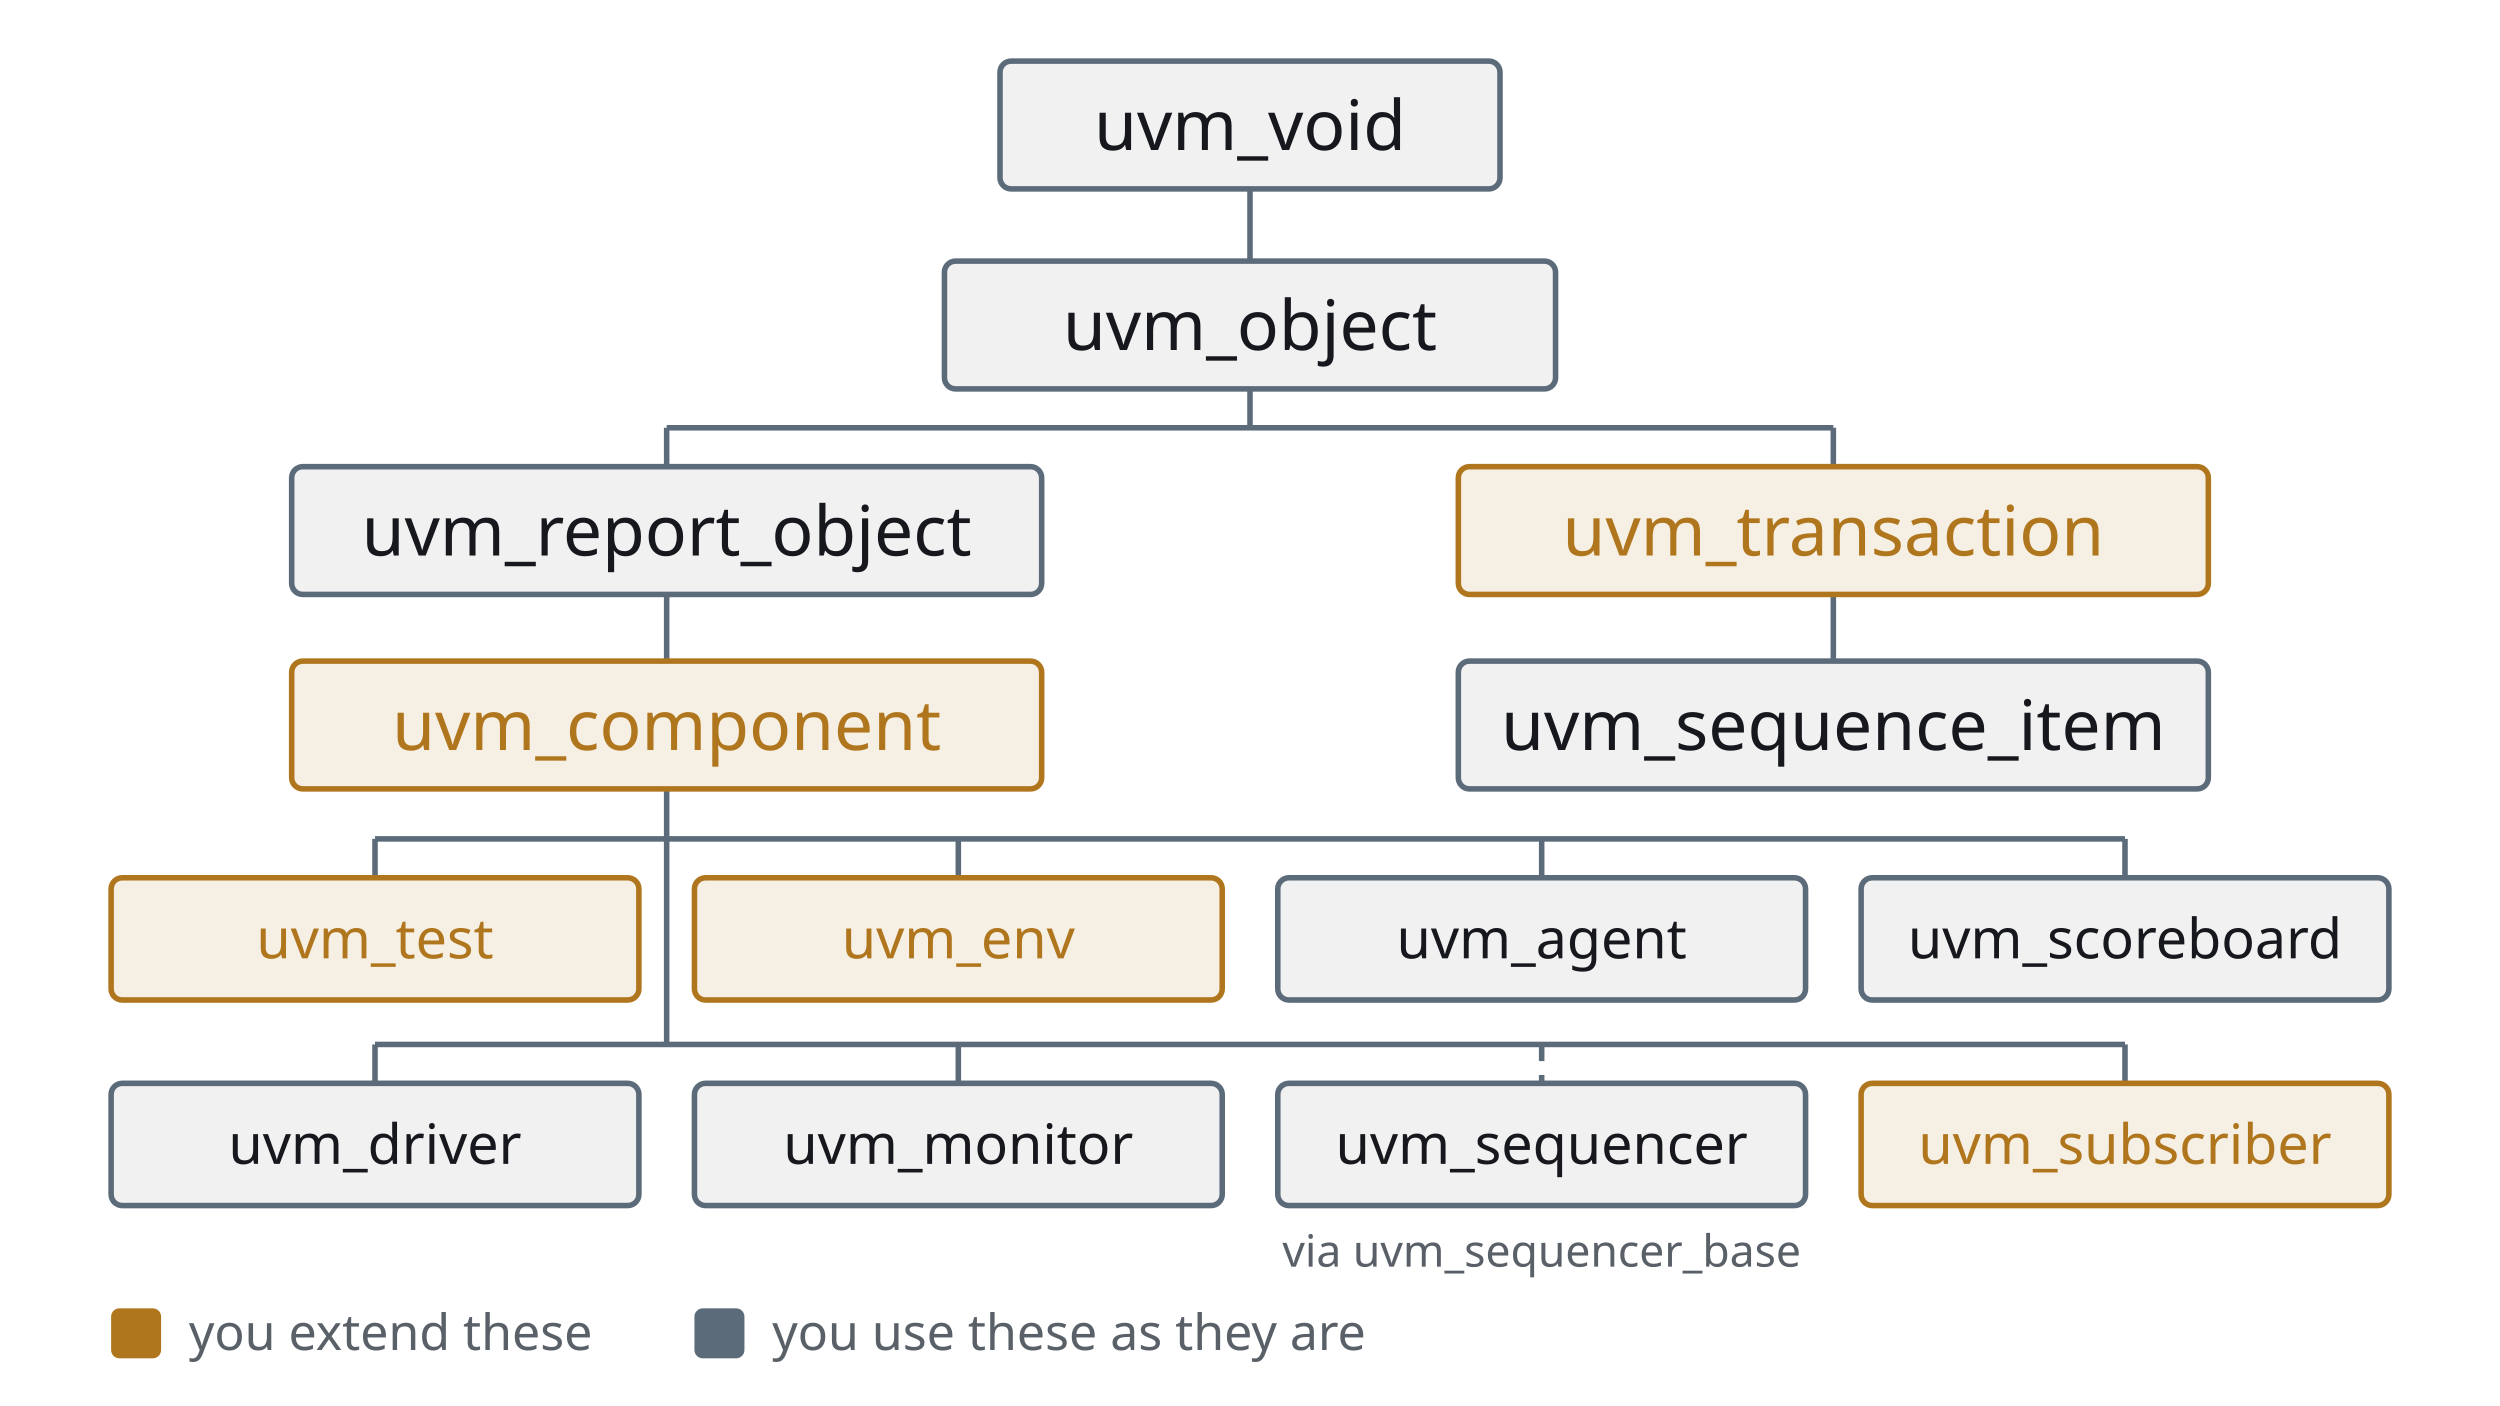
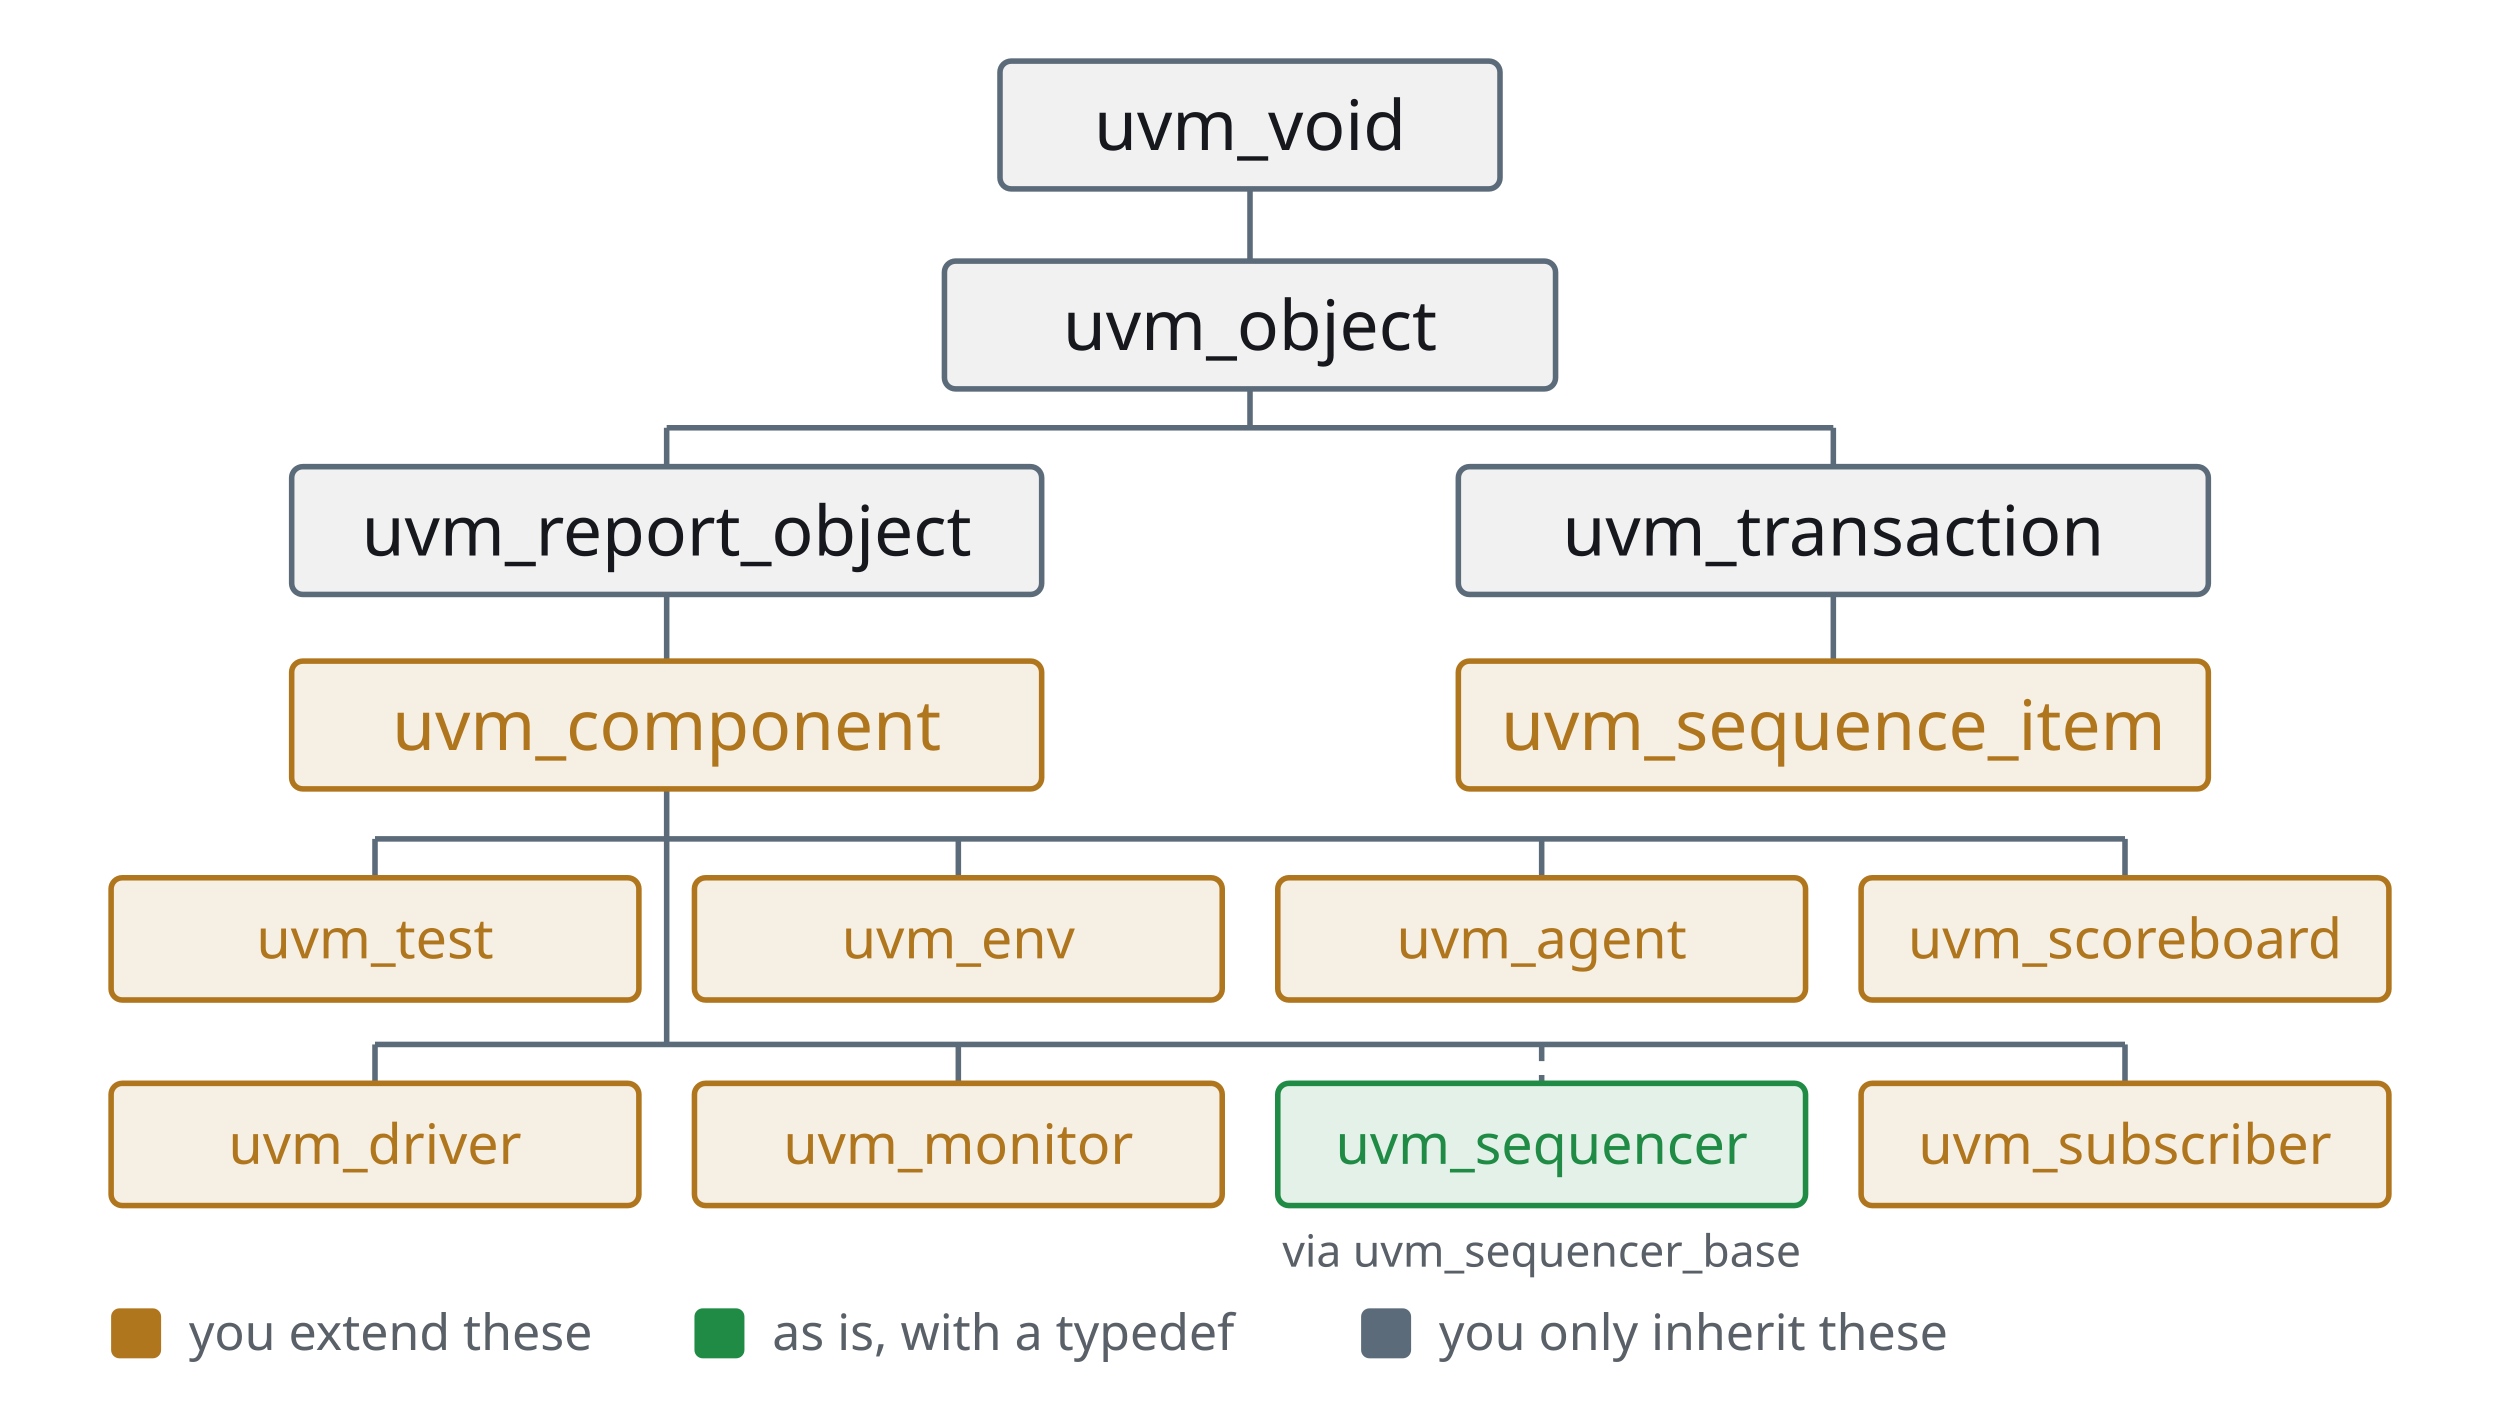
<svg xmlns="http://www.w3.org/2000/svg" viewBox="0 0 900 506" font-family="IBM Plex Sans, system-ui, sans-serif">
  <g fill="none" stroke="#5b6b7a" stroke-width="2">
    <path d="M450,68 V94" />
    <path d="M450,140 V154 M240,154 H660 M240,154 V168 M660,154 V168" />
    <path d="M240,214 V238" />
    <path d="M660,214 V238" />
    <path d="M240,284 V376" />
    <path d="M135,302 H765" />
    <path d="M135,302 V316 M345,302 V316 M555,302 V316 M765,302 V316" />
    <path d="M135,376 H765" />
    <path d="M135,376 V390 M345,376 V390 M765,376 V390" />
    <path d="M555,376 V390" stroke-dasharray="6 5" />
  </g>
  <rect x="360" y="22" width="180" height="46" rx="4" fill="#16181d" fill-opacity="0.06" stroke="#5b6b7a" stroke-width="2" />
  <text x="450" y="54" text-anchor="middle" fill="#16181d" font-size="25">uvm_void</text>
  <rect x="340" y="94" width="220" height="46" rx="4" fill="#16181d" fill-opacity="0.06" stroke="#5b6b7a" stroke-width="2" />
  <text x="450" y="126" text-anchor="middle" fill="#16181d" font-size="25">uvm_object</text>
  <rect x="105" y="168" width="270" height="46" rx="4" fill="#16181d" fill-opacity="0.06" stroke="#5b6b7a" stroke-width="2" />
  <text x="240" y="200" text-anchor="middle" fill="#16181d" font-size="25">uvm_report_object</text>
  <rect x="105" y="238" width="270" height="46" rx="4" fill="#b0761d" fill-opacity="0.12" stroke="#b0761d" stroke-width="2" />
  <text x="240" y="270" text-anchor="middle" fill="#b0761d" font-size="25">uvm_component</text>
-   <rect x="525" y="168" width="270" height="46" rx="4" fill="#b0761d" fill-opacity="0.12" stroke="#b0761d" stroke-width="2" />
-   <text x="660" y="200" text-anchor="middle" fill="#b0761d" font-size="25">uvm_transaction</text>
-   <rect x="525" y="238" width="270" height="46" rx="4" fill="#16181d" fill-opacity="0.06" stroke="#5b6b7a" stroke-width="2" />
-   <text x="660" y="270" text-anchor="middle" fill="#16181d" font-size="25">uvm_sequence_item</text>
+   <rect x="525" y="168" width="270" height="46" rx="4" fill="#16181d" fill-opacity="0.06" stroke="#5b6b7a" stroke-width="2" />
+   <text x="660" y="200" text-anchor="middle" fill="#16181d" font-size="25">uvm_transaction</text>
+   <rect x="525" y="238" width="270" height="46" rx="4" fill="#b0761d" fill-opacity="0.12" stroke="#b0761d" stroke-width="2" />
+   <text x="660" y="270" text-anchor="middle" fill="#b0761d" font-size="25">uvm_sequence_item</text>
  <rect x="40" y="316" width="190" height="44" rx="4" fill="#b0761d" fill-opacity="0.12" stroke="#b0761d" stroke-width="2" />
  <text x="135" y="345" text-anchor="middle" fill="#b0761d" font-size="20">uvm_test</text>
  <rect x="250" y="316" width="190" height="44" rx="4" fill="#b0761d" fill-opacity="0.12" stroke="#b0761d" stroke-width="2" />
  <text x="345" y="345" text-anchor="middle" fill="#b0761d" font-size="20">uvm_env</text>
-   <rect x="460" y="316" width="190" height="44" rx="4" fill="#16181d" fill-opacity="0.06" stroke="#5b6b7a" stroke-width="2" />
-   <text x="555" y="345" text-anchor="middle" fill="#16181d" font-size="20">uvm_agent</text>
-   <rect x="670" y="316" width="190" height="44" rx="4" fill="#16181d" fill-opacity="0.06" stroke="#5b6b7a" stroke-width="2" />
-   <text x="765" y="345" text-anchor="middle" fill="#16181d" font-size="20">uvm_scoreboard</text>
-   <rect x="40" y="390" width="190" height="44" rx="4" fill="#16181d" fill-opacity="0.06" stroke="#5b6b7a" stroke-width="2" />
-   <text x="135" y="419" text-anchor="middle" fill="#16181d" font-size="20">uvm_driver</text>
-   <rect x="250" y="390" width="190" height="44" rx="4" fill="#16181d" fill-opacity="0.06" stroke="#5b6b7a" stroke-width="2" />
-   <text x="345" y="419" text-anchor="middle" fill="#16181d" font-size="20">uvm_monitor</text>
-   <rect x="460" y="390" width="190" height="44" rx="4" fill="#16181d" fill-opacity="0.06" stroke="#5b6b7a" stroke-width="2" />
-   <text x="555" y="419" text-anchor="middle" fill="#16181d" font-size="20">uvm_sequencer</text>
+   <rect x="460" y="316" width="190" height="44" rx="4" fill="#b0761d" fill-opacity="0.12" stroke="#b0761d" stroke-width="2" />
+   <text x="555" y="345" text-anchor="middle" fill="#b0761d" font-size="20">uvm_agent</text>
+   <rect x="670" y="316" width="190" height="44" rx="4" fill="#b0761d" fill-opacity="0.12" stroke="#b0761d" stroke-width="2" />
+   <text x="765" y="345" text-anchor="middle" fill="#b0761d" font-size="20">uvm_scoreboard</text>
+   <rect x="40" y="390" width="190" height="44" rx="4" fill="#b0761d" fill-opacity="0.12" stroke="#b0761d" stroke-width="2" />
+   <text x="135" y="419" text-anchor="middle" fill="#b0761d" font-size="20">uvm_driver</text>
+   <rect x="250" y="390" width="190" height="44" rx="4" fill="#b0761d" fill-opacity="0.12" stroke="#b0761d" stroke-width="2" />
+   <text x="345" y="419" text-anchor="middle" fill="#b0761d" font-size="20">uvm_monitor</text>
+   <rect x="460" y="390" width="190" height="44" rx="4" fill="#1f8b45" fill-opacity="0.12" stroke="#1f8b45" stroke-width="2" />
+   <text x="555" y="419" text-anchor="middle" fill="#1f8b45" font-size="20">uvm_sequencer</text>
  <text x="555" y="456" text-anchor="middle" fill="#5a6068" font-size="16">via uvm_sequencer_base</text>
  <rect x="670" y="390" width="190" height="44" rx="4" fill="#b0761d" fill-opacity="0.12" stroke="#b0761d" stroke-width="2" />
  <text x="765" y="419" text-anchor="middle" fill="#b0761d" font-size="20">uvm_subscriber</text>
  <rect x="40" y="471" width="18" height="18" rx="3" fill="#b0761d" />
  <text x="68" y="486" fill="#5a6068" font-size="18">you extend these</text>
-   <rect x="250" y="471" width="18" height="18" rx="3" fill="#5b6b7a" />
-   <text x="278" y="486" fill="#5a6068" font-size="18">you use these as they are</text>
+   <rect x="250" y="471" width="18" height="18" rx="3" fill="#1f8b45" />
+   <text x="278" y="486" fill="#5a6068" font-size="18">as is, with a typedef</text>
+   <rect x="490" y="471" width="18" height="18" rx="3" fill="#5b6b7a" />
+   <text x="518" y="486" fill="#5a6068" font-size="18">you only inherit these</text>
</svg>
